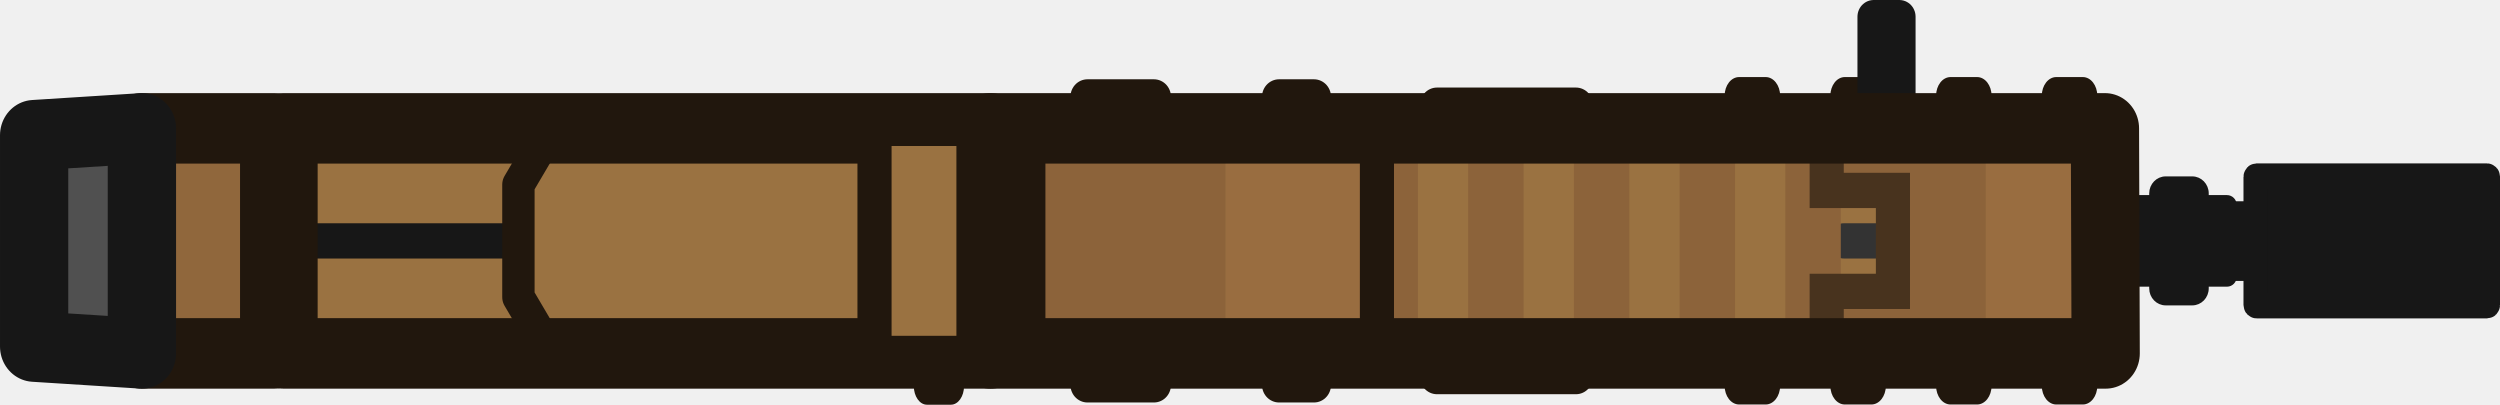
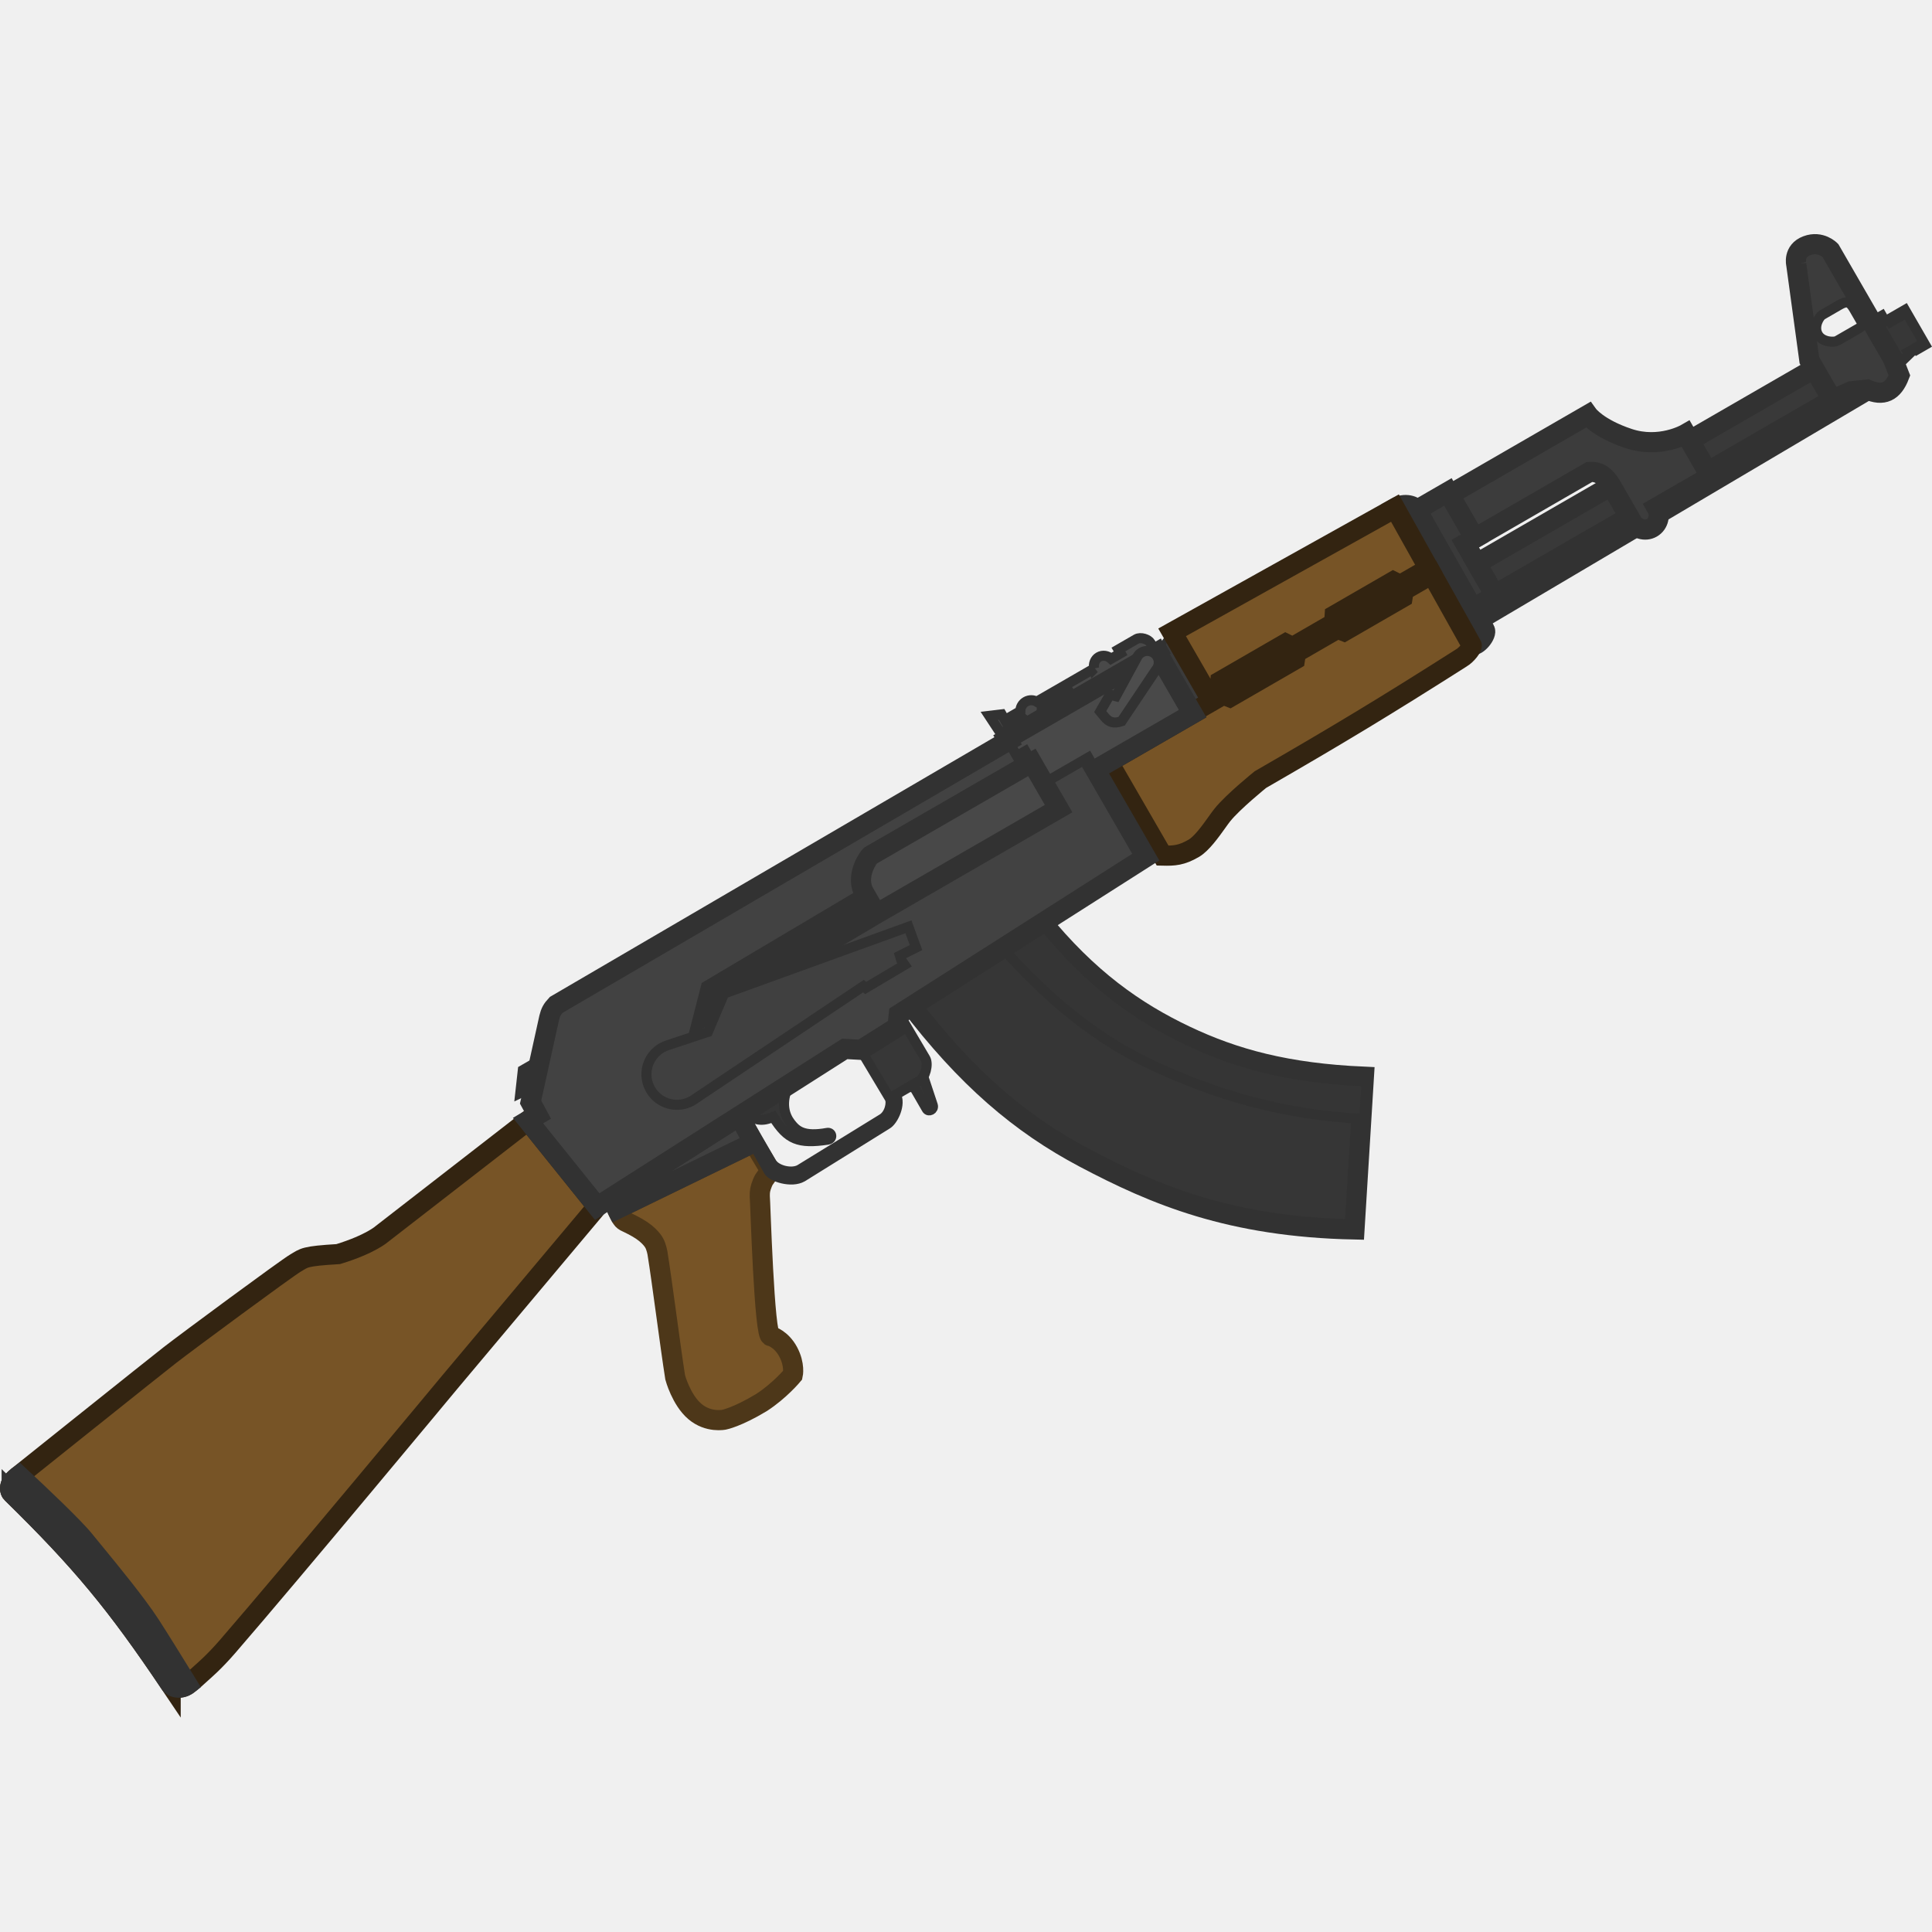
- <svg xmlns="http://www.w3.org/2000/svg" width="108.115" height="17.501" viewBox="0 0 28.605 4.63" version="1.1" id="svg1606">
-   <defs id="defs1603">
-     </defs>
-   <g id="layer1" transform="translate(-34.79943,-134.4207)">
-     <g style="fill:none;stroke-width:0.611" id="g1" transform="matrix(0.07577435,0,0,0.07826669,30.93022,134.2989)">
-       <g id="g99827" style="opacity:1;stroke-width:0.611" transform="translate(4.008088,99.40097)">
-         <g id="g41548" style="stroke-width:0.611">
-           <rect style="fill:#48351e;fill-opacity:1;stroke:#48351e;stroke-width:4.888;stroke-linecap:round;stroke-linejoin:round;stroke-dasharray:none;stroke-opacity:1" id="rect16031-8" width="29.039" height="35.678" x="141.49" y="-80.47" rx="0" ry="0" />
-           <path id="rect6766-3-1" style="fill:#9a7241;fill-opacity:1;stroke:none;stroke-width:4.888;stroke-linecap:round;stroke-linejoin:round;stroke-dasharray:none;stroke-opacity:1" d="m 68.401,-79.081 h 128.224 v 32.899 H 68.401 Z" />
-           <path style="opacity:1;fill:#8c633a;fill-opacity:1;stroke:#171717;stroke-width:5.154;stroke-linecap:round;stroke-linejoin:round;stroke-dasharray:none;stroke-opacity:1" d="M 34.367,-62.631 H 67.11" id="path12165" transform="translate(56.01603)" />
-           <path id="rect6766-3-6-1" style="fill:#90673c;fill-opacity:1;stroke:#21170d;stroke-width:10.307;stroke-linecap:round;stroke-linejoin:round;stroke-dasharray:none;stroke-opacity:1" d="m 88.453,-46.182 h -20.018 v -32.899 h 20.018 z" />
-           <path id="rect6766-3-77" style="fill:#9a7241;fill-opacity:1;stroke:#21170d;stroke-width:4.888;stroke-linecap:round;stroke-linejoin:round;stroke-dasharray:none;stroke-opacity:1" d="m 130.335,-79.081 h 48.772 v 32.899 h -48.772 l -5,-8.225 v -16.45 z" />
-           <path d="m 190.647,-47.094 h -3.628 c -1.093,0 -1.979,1.219 -1.979,2.723 v 2.966 c 0,1.504 0.886,2.723 1.979,2.723 h 3.628 c 1.092,0 1.978,-1.219 1.978,-2.723 v -2.966 c 0,-1.504 -0.886,-2.723 -1.978,-2.723 z" fill="#48351e" id="path81717-1-4-4" style="fill:#21170d;fill-opacity:1;stroke-width:5.456;stroke-dasharray:none" />
-           <path id="rect6766" style="opacity:1;fill:#494949;fill-opacity:0.953;stroke:#171717;stroke-width:10.307;stroke-linecap:round;stroke-linejoin:round;stroke-dasharray:none;stroke-opacity:1" d="m 52.208,-78.081 16.279,-1 v 32.899 l -16.279,-1 z" />
-         </g>
-         <path id="rect6766-3" style="fill:none;fill-opacity:1;stroke:#21170d;stroke-width:10.307;stroke-linecap:round;stroke-linejoin:round;stroke-dasharray:none;stroke-opacity:1" d="M 89.866,-79.081 H 196.625 v 32.899 H 89.866 Z" />
-         <path id="rect6766-3-6" style="fill:#9a7241;fill-opacity:1;stroke:#21170d;stroke-width:5.154;stroke-linecap:round;stroke-linejoin:round;stroke-dasharray:none;stroke-opacity:1" d="m 179.107,-79.081 h 17.518 v 32.899 h -17.518 z" />
-         <g id="g41655" style="stroke-width:0.611">
-           <rect style="fill:#645e62;fill-opacity:1;stroke:#21170d;stroke-width:5.154;stroke-linecap:round;stroke-linejoin:round;stroke-dasharray:none;stroke-opacity:1" id="rect16031-7-7" width="20.987" height="39.678" x="264.038" y="42.793" rx="0" ry="0" transform="scale(1,-1)" />
-           <rect style="fill:none;fill-opacity:1;stroke:#21170d;stroke-width:5.154;stroke-linecap:round;stroke-linejoin:round;stroke-dasharray:none;stroke-opacity:1" id="rect16031-7-7-5" width="10.033" height="42.095" x="-221.297" y="41.584" rx="0" ry="0" transform="scale(-1)" />
-           <rect style="fill:#645e62;fill-opacity:1;stroke:#21170d;stroke-width:5.154;stroke-linecap:round;stroke-linejoin:round;stroke-dasharray:none;stroke-opacity:1" id="rect16031-7-7-5-6" width="5.272" height="42.095" x="-245.464" y="41.584" rx="0" ry="0" transform="scale(-1)" />
-           <rect style="opacity:1;fill:#48351e;fill-opacity:1;stroke:#48351e;stroke-width:4.888;stroke-linecap:round;stroke-linejoin:round;stroke-dasharray:none;stroke-opacity:1" id="rect16031" width="59.026" height="35.678" x="306.915" y="-80.47" />
-           <rect style="fill:#645e62;fill-opacity:1;stroke:#48351e;stroke-width:2.444;stroke-linecap:round;stroke-linejoin:round;stroke-dasharray:none;stroke-opacity:1" id="rect16031-7" width="19.581" height="12.17" x="287.298" y="-54.963" rx="0" ry="0" />
-           <path id="rect6766-3-7-5" style="fill:#9a7241;fill-opacity:1;stroke:none;stroke-width:4.888;stroke-linecap:round;stroke-linejoin:round;stroke-dasharray:none;stroke-opacity:1" d="M 363.411,-79.081 H 196.625 v 32.899 h 166.786 z" />
-           <g id="g41553" style="stroke-width:0.611">
-             <path d="m 418.916,-69.576 -25.868,0.013 -2.935,1.753 h -26.354 v 10.421 h 26.354 l 2.935,1.701 h 25.868 z" fill="#333333" stroke="#333333" stroke-width="1.157" stroke-linecap="round" stroke-linejoin="round" id="path81627-5" style="fill:#171717;fill-opacity:1;stroke:#171717;stroke-width:1.222;stroke-dasharray:none;stroke-opacity:1" />
-             <rect style="fill:#171717;fill-opacity:1;stroke:#171717;stroke-width:1.151;stroke-linecap:round;stroke-linejoin:round;stroke-dasharray:none;stroke-opacity:1" id="rect87918-3" width="19.964" height="12.239" x="364.268" y="-68.751" ry="0.9" rx="0.9" />
-             <path d="m 378.084,-71.756 h -4.007 c -1.206,0 -2.185,0.978 -2.185,2.185 v 13.879 c 0,1.207 0.979,2.185 2.185,2.185 h 4.007 c 1.207,0 2.186,-0.978 2.186,-2.185 v -13.879 c 0,-1.207 -0.979,-2.185 -2.186,-2.185 z" fill="#2F2D2B" id="path81631-5" style="fill:#171717;fill-opacity:1;stroke:#171717;stroke-width:0.611;stroke-opacity:1" />
-           </g>
-           <path d="m 227.048,-79.338 h -4.007 c -1.207,0 -2.185,1.219 -2.185,2.723 v 1.645 26.321 c 0,1.504 0.978,2.723 2.185,2.723 h 4.007 c 1.207,0 2.185,-1.219 2.185,-2.723 v -27.966 c 0,-1.504 -0.978,-2.723 -2.185,-2.723 z" fill="#2f2d2b" id="path81711-2" style="fill:#8c633a;fill-opacity:1;stroke-width:5.456;stroke-dasharray:none" />
-           <g id="g87499-0-0" transform="translate(12.892,-209.3728)" style="stroke-width:0.611">
-             <g id="g87540-7-4" transform="translate(0,8.219315)" style="stroke-width:0.611">
-               <path d="m 300.778,154.028 h -4.007 c -1.207,0 -2.186,1.219 -2.186,2.723 v 2.966 c 0,1.504 0.979,2.723 2.186,2.723 h 4.007 c 1.206,0 2.185,-1.219 2.185,-2.723 v -2.966 c 0,-1.504 -0.979,-2.723 -2.185,-2.723 z" fill="#48351e" id="path81717-1-4-2" style="fill:#21170d;fill-opacity:1;stroke-width:5.456;stroke-dasharray:none" />
-               <path d="m 316.741,154.028 h -4.007 c -1.206,0 -2.185,1.219 -2.185,2.723 v 2.966 c 0,1.504 0.979,2.723 2.185,2.723 h 4.007 c 1.207,0 2.186,-1.219 2.186,-2.723 v -2.966 c 0,-1.504 -0.979,-2.723 -2.186,-2.723 z" fill="#48351e" id="path81719-3-3-7" style="fill:#21170d;fill-opacity:1;stroke-width:5.456;stroke-dasharray:none" />
-               <path d="m 332.705,154.028 h -4.007 c -1.207,0 -2.185,1.219 -2.185,2.723 v 2.966 c 0,1.504 0.978,2.723 2.185,2.723 h 4.007 c 1.207,0 2.185,-1.219 2.185,-2.723 v -2.966 c 0,-1.504 -0.978,-2.723 -2.185,-2.723 z" fill="#48351e" id="path81721-7-1-2" style="fill:#21170d;fill-opacity:1;stroke-width:5.456;stroke-dasharray:none" />
-               <path d="m 348.669,154.028 h -4.007 c -1.207,0 -2.185,1.219 -2.185,2.723 v 2.966 c 0,1.504 0.978,2.723 2.185,2.723 h 4.007 c 1.207,0 2.185,-1.219 2.185,-2.723 v -2.966 c 0,-1.504 -0.978,-2.723 -2.185,-2.723 z" fill="#48351e" id="path81723-4-4-2" style="fill:#21170d;fill-opacity:1;stroke-width:5.456;stroke-dasharray:none" />
-             </g>
-           </g>
-           <path d="m 243.011,-79.338 h -4.007 c -1.206,0 -2.185,1.219 -2.185,2.723 v 27.966 c 0,1.504 0.979,2.723 2.185,2.723 h 4.007 c 1.207,0 2.186,-1.219 2.186,-2.723 v -27.966 c 0,-1.504 -0.979,-2.723 -2.186,-2.723 z" fill="#2f2d2b" id="path81713-0" style="fill:#8c633a;fill-opacity:1;stroke-width:5.456;stroke-dasharray:none" />
-           <g id="g41566" style="stroke-width:0.611">
-             <g id="g87499-0" transform="translate(12.892,-248.8288)" style="stroke-width:0.611">
-               <g id="g87540-7" transform="translate(0,8.219315)" style="stroke-width:0.611">
-                 <path d="m 300.778,154.028 h -4.007 c -1.207,0 -2.186,1.219 -2.186,2.723 v 2.966 c 0,1.504 0.979,2.723 2.186,2.723 h 4.007 c 1.206,0 2.185,-1.219 2.185,-2.723 v -2.966 c 0,-1.504 -0.979,-2.723 -2.185,-2.723 z" fill="#48351e" id="path81717-1-4" style="fill:#21170d;fill-opacity:1;stroke-width:5.456;stroke-dasharray:none" />
-                 <path d="m 316.741,154.028 h -4.007 c -1.206,0 -2.185,1.219 -2.185,2.723 v 2.966 c 0,1.504 0.979,2.723 2.185,2.723 h 4.007 c 1.207,0 2.186,-1.219 2.186,-2.723 v -2.966 c 0,-1.504 -0.979,-2.723 -2.186,-2.723 z" fill="#48351e" id="path81719-3-3" style="fill:#21170d;fill-opacity:1;stroke-width:5.456;stroke-dasharray:none" />
-                 <path d="m 332.705,154.028 h -4.007 c -1.207,0 -2.185,1.219 -2.185,2.723 v 2.966 c 0,1.504 0.978,2.723 2.185,2.723 h 4.007 c 1.207,0 2.185,-1.219 2.185,-2.723 v -2.966 c 0,-1.504 -0.978,-2.723 -2.185,-2.723 z" fill="#48351e" id="path81721-7-1" style="fill:#21170d;fill-opacity:1;stroke-width:5.456;stroke-dasharray:none" />
-                 <path d="m 348.669,154.028 h -4.007 c -1.207,0 -2.185,1.219 -2.185,2.723 v 2.966 c 0,1.504 0.978,2.723 2.185,2.723 h 4.007 c 1.207,0 2.185,-1.219 2.185,-2.723 v -2.966 c 0,-1.504 -0.978,-2.723 -2.185,-2.723 z" fill="#48351e" id="path81723-4-4" style="fill:#21170d;fill-opacity:1;stroke-width:5.456;stroke-dasharray:none" />
-               </g>
-             </g>
-           </g>
-           <path style="fill:#8c633a;fill-opacity:1;stroke:#333333;stroke-width:5.154;stroke-linecap:round;stroke-linejoin:round;stroke-dasharray:none;stroke-opacity:1" d="m 531.754,-62.631 h 16.754" id="path12165-3" transform="translate(-206.2557)" />
-           <g id="g41587" style="stroke-width:0.611">
-             <path d="m 258.975,-79.338 h -4.007 c -1.207,0 -2.185,1.219 -2.185,2.723 v 27.966 c 0,1.504 0.978,2.723 2.185,2.723 h 4.007 c 1.207,0 2.185,-1.219 2.185,-2.723 v -27.966 c 0,-1.504 -0.978,-2.723 -2.185,-2.723 z" fill="#2f2d2b" id="path81715-6" style="fill:#8c633a;fill-opacity:1;stroke-width:5.456;stroke-dasharray:none" />
-             <path d="m 306.867,-79.338 h -4.007 c -1.207,0 -2.186,1.219 -2.186,2.723 v 27.966 c 0,1.504 0.979,2.723 2.186,2.723 h 4.007 c 1.206,0 2.185,-1.219 2.185,-2.723 v -27.966 c 0,-1.504 -0.979,-2.723 -2.185,-2.723 z" fill="#48351e" id="path81735-3" style="fill:#8c633a;fill-opacity:1;stroke-width:5.456;stroke-dasharray:none" />
-             <path d="m 322.83,-79.338 h -4.007 c -1.206,0 -2.185,1.219 -2.185,2.723 v 27.966 c 0,1.504 0.979,2.723 2.185,2.723 h 4.007 c 1.207,0 2.186,-1.219 2.186,-2.723 v -27.966 c 0,-1.504 -0.979,-2.723 -2.186,-2.723 z" fill="#48351e" id="path81737-7" style="fill:#8c633a;fill-opacity:1;stroke-width:5.456;stroke-dasharray:none" />
-             <path d="m 338.794,-79.338 h -4.007 c -1.207,0 -2.185,1.219 -2.185,2.723 v 27.966 c 0,1.504 0.978,2.723 2.185,2.723 h 4.007 c 1.207,0 2.185,-1.219 2.185,-2.723 v -27.966 c 0,-1.504 -0.978,-2.723 -2.185,-2.723 z" fill="#48351e" id="path81739-4" style="fill:#8c633a;fill-opacity:1;stroke-width:5.456;stroke-dasharray:none" />
-             <path d="m 354.758,-79.338 h -4.007 c -1.207,0 -2.185,1.219 -2.185,2.723 v 27.966 c 0,1.504 0.978,2.723 2.185,2.723 h 4.007 c 1.207,0 2.185,-1.219 2.185,-2.723 v -27.966 c 0,-1.504 -0.978,-2.723 -2.185,-2.723 z" fill="#48351e" id="path81741-5" style="fill:#8c633a;fill-opacity:1;stroke-width:5.456;stroke-dasharray:none" />
-             <path d="m 274.939,-79.338 h -4.007 c -1.207,0 -2.185,1.219 -2.185,2.723 v 27.966 c 0,1.504 0.978,2.723 2.185,2.723 h 4.007 c 1.207,0 2.185,-1.219 2.185,-2.723 v -27.966 c 0,-1.504 -0.978,-2.723 -2.185,-2.723 z" fill="#48351e" id="path81747-4" style="fill:#8c633a;fill-opacity:1;stroke-width:5.456;stroke-dasharray:none" />
-             <path d="m 290.903,-79.338 h -4.007 c -1.207,0 -2.185,1.219 -2.185,2.723 v 27.966 c 0,1.504 0.978,2.723 2.185,2.723 h 4.007 c 1.207,0 2.185,-1.219 2.185,-2.723 v -27.966 c 0,-1.504 -0.978,-2.723 -2.185,-2.723 z" fill="#48351e" id="path81749-7" style="fill:#8c633a;fill-opacity:1;stroke-width:5.456;stroke-dasharray:none" />
-           </g>
-           <path id="rect6766-3-6-0" style="fill:none;fill-opacity:1;stroke:#171717;stroke-width:4.888;stroke-linecap:round;stroke-linejoin:round;stroke-dasharray:none;stroke-opacity:1" d="m 329.976,-95.401 h 3.888 v 14.931 h -3.888 z" />
-           <path id="rect6766-3-6-7-3" style="fill:#8c633a;fill-opacity:1;stroke:none;stroke-width:4.888;stroke-linecap:round;stroke-linejoin:miter;stroke-dasharray:none;stroke-opacity:1" d="m 202.336,-80.149 h 29.803 v 35.035 h -29.803 z" />
-           <path id="rect6766-3-6-7-3-6" style="fill:#996d40;fill-opacity:1;stroke:none;stroke-width:4.888;stroke-linecap:round;stroke-linejoin:miter;stroke-dasharray:none;stroke-opacity:1" d="m 255.815,-80.149 h -23.676 v 35.035 h 23.676 z" />
-           <path id="rect6766-3-6-7" style="fill:none;fill-opacity:1;stroke:#21170d;stroke-width:5.154;stroke-linecap:round;stroke-linejoin:miter;stroke-dasharray:none;stroke-opacity:1" d="m 202.336,-80.47 h 52.636 v 35.678 h -52.636 z" />
-           <path id="rect6766-3-6-7-3-6-4" style="fill:#996d40;fill-opacity:1;stroke:none;stroke-width:4.888;stroke-linecap:round;stroke-linejoin:miter;stroke-dasharray:none;stroke-opacity:1" d="m 363.461,-80.149 h -22.389 v 35.035 h 22.389 z" />
-           <path id="rect6766-3-6-7-3-2" style="fill:#8c633a;fill-opacity:1;stroke:none;stroke-width:4.888;stroke-linecap:round;stroke-linejoin:miter;stroke-dasharray:none;stroke-opacity:1" d="m 322.1,-80.149 h 24.803 v 35.035 h -24.803 v -10.131 h 10.528 v -15.07 h -10.528 z" />
-           <path id="rect6766-3-6-7-8" style="fill:none;fill-opacity:1;stroke:#48331e;stroke-width:5.154;stroke-linecap:round;stroke-linejoin:miter;stroke-dasharray:none;stroke-opacity:1" d="m 312.889,-80.149 h 50.83 v 35.035 h -50.83 v 0 h 10 v -10.138 h 10 v -14.759 h -10 V -80.149 Z" />
-           <path id="rect6766-3-7" style="fill:none;fill-opacity:1;stroke:#21170d;stroke-width:10.307;stroke-linecap:round;stroke-linejoin:round;stroke-dasharray:none;stroke-opacity:1" d="M 364.902,-79.081 H 196.625 v 32.899 h 168.387 z" />
-         </g>
-         <rect style="fill:#171717;fill-opacity:1;fill-rule:evenodd;stroke:#171717;stroke-width:3.666;stroke-linecap:round;stroke-linejoin:round;stroke-opacity:1" id="rect1" width="35.076" height="18.989" x="387.655" y="-72.126" ry="0.132" />
-       </g>
-     </g>
+ <svg xmlns="http://www.w3.org/2000/svg" width="110" height="110" viewBox="0 0 110 110" fill="none" version="1.1" id="svg77">
+   <g clip-path="url(#clip0_619_1191)" id="g70" transform="matrix(1.003732,0,0,1.003732,-0.3525761,4.427989)">
+     <path d="m 35.553,64.587 c -0.093,-0.161 -0.205,-0.417 -0.205,-0.417 l 7.746,-3.771 c 0,0 0.767,1.276 0.829,1.383 0.062,0.107 0.076,0.184 0.015,0.32 -0.146,0.329 -0.206,0.262 -0.339,0.588 -0.133,0.327 -0.151,0.48 -0.15,0.729 0.028,0.234 0.255,8.172 0.63,7.956 0,0 0.589,0.16 0.982,0.897 0.393,0.737 0.259,1.314 0.259,1.314 0,0 -0.736,0.889 -1.776,1.561 -1.377,0.831 -2.117,0.972 -2.117,0.972 0,0 -0.889,0.192 -1.663,-0.468 -0.774,-0.66 -1.113,-1.928 -1.113,-1.928 -0.289,-1.831 -0.746,-5.47 -1.006,-7.06 0,0 -0.063,-0.356 -0.187,-0.571 0,0 -0.225,-0.452 -0.967,-0.87 -0.741,-0.418 -0.738,-0.288 -0.939,-0.636 z" fill="#775426" id="path2" />
+     <path d="m 35.348,64.17 c 0,0 0.112,0.257 0.205,0.417 m -0.205,-0.417 0.205,0.417 m -0.205,-0.417 7.746,-3.771 c 0,0 0.767,1.276 0.829,1.383 0.062,0.107 0.076,0.184 0.015,0.32 -0.146,0.329 -0.206,0.262 -0.339,0.588 -0.133,0.327 -0.151,0.48 -0.15,0.729 0.028,0.234 0.255,8.172 0.63,7.956 0,0 0.589,0.16 0.982,0.897 0.393,0.737 0.259,1.314 0.259,1.314 0,0 -0.736,0.889 -1.776,1.561 -1.377,0.831 -2.117,0.972 -2.117,0.972 0,0 -0.889,0.192 -1.663,-0.468 -0.774,-0.66 -1.113,-1.928 -1.113,-1.928 -0.289,-1.831 -0.746,-5.47 -1.006,-7.06 0,0 -0.063,-0.356 -0.187,-0.571 0,0 -0.225,-0.452 -0.967,-0.87 -0.741,-0.418 -0.738,-0.288 -0.939,-0.636" stroke="#4d3719" stroke-width="1.143" stroke-miterlimit="3.994" id="path4" />
+     <path d="M 60.399,41.457 50.062,47.425 49.32,46.14 c -0.434,-0.999 0.352,-1.988 0.405,-2.019 l 9.158,-5.288 z" fill="#484848" id="path6" />
+     <path d="m 80.718,24.513 1.494,2.636 1.677,2.959 1.276,-0.737 -1.701,-2.946 0.536,-0.309 -1.515,-2.624 z" fill="#3a3a3a" stroke="#323232" stroke-width="1.143" stroke-miterlimit="3.994" id="path8" />
+     <path d="m 51.895,52.439 c 3.272,4.303 6.34,6.905 9.955,8.817 4.018,2.124 8.288,3.927 15.334,4.072 l 0.533,-8.663 c -4.362,-0.195 -7.331,-1 -10.128,-2.329 -2.837,-1.348 -5.519,-3.213 -8.277,-6.622 z" fill="#363636" stroke="#323232" stroke-width="1.143" stroke-miterlimit="3.994" id="path10" />
+     <path d="M 77.739,59.059 C 72.936,58.823 69.22,57.623 65.833,56.066 62.685,54.618 59.954,52.427 57.229,49.378 l 2.219,-1.413 c 2.763,3.422 5.45,5.292 8.294,6.643 2.797,1.329 5.766,2.134 10.128,2.329 z" fill="#353535" stroke="#323232" stroke-width="0.571" stroke-miterlimit="3.994" id="path12" />
+     <path d="m 42.594,58.7 2.512,-1.6 c -0.511,1.058 -0.236,1.78 0.091,2.203 0.329,0.424 0.724,0.796 2.081,0.548 0.258,-0.047 0.339,0.34 0.009,0.387 -1.619,0.234 -2.252,0.019 -3.07,-1.298 -0.649,0.281 -1.021,0.21 -1.623,-0.24 z" fill="#363636" stroke="#323232" stroke-width="0.571" stroke-miterlimit="3.994" id="path14" />
+     <path d="m 48.902,54.683 2.453,-1.562 1.489,2.519 c 0.186,0.321 -0.018,1.082 -0.34,1.267 l -1.339,0.773 c 0.309,0.536 -0.147,1.477 -0.495,1.678 l -4.808,2.99 c -0.616,0.356 -1.718,-0.008 -1.904,-0.329 l -1.742,-3.077 0.287,-0.183 1.59,2.754 c 0.278,0.482 1.177,0.677 1.632,0.415 l 4.663,-2.87 c 0.428,-0.247 0.567,-0.934 0.428,-1.175 z" fill="#373737" stroke="#323232" stroke-width="0.571" stroke-miterlimit="3.994" id="path16" />
+     <path d="M 10.031,91.14 C 6.939,86.537 4.973,84.155 1.012,80.279 c 0,0 -0.162,-0.157 -0.056,-0.468 0.084,-0.247 0.454,-0.512 0.454,-0.512 0,0 7.693,-6.156 8.58,-6.846 0.911,-0.71 6.617,-4.927 7.126,-5.221 0.509,-0.294 0.455,-0.388 2.422,-0.506 1.85,-0.568 2.48,-1.146 2.48,-1.146 l 8.287,-6.427 3.922,4.877 -8.378,9.979 c 0,0 -8.969,10.798 -12.594,14.983 -0.783,0.904 -1.353,1.376 -1.489,1.502 -0.604,0.563 -0.791,0.671 -0.791,0.671 0,0 -0.226,0.166 -0.517,0.156 -0.291,-0.01 -0.427,-0.182 -0.427,-0.182 z" fill="#775426" stroke="#332411" stroke-width="1.143" stroke-miterlimit="3.994" id="path18" />
+     <path d="m 1.014,80.279 c 3.961,3.876 5.927,6.258 9.019,10.86 0,0 0.135,0.172 0.427,0.182 0.31,0.011 0.532,-0.165 0.532,-0.165 C 10.155,89.799 9.282,88.395 8.86,87.746 8.076,86.543 6.623,84.773 5.654,83.592 5.452,83.346 5.271,83.126 5.122,82.942 4.503,82.179 2.517,80.303 1.426,79.288 c 0,0 -0.384,0.277 -0.468,0.524 -0.106,0.311 0.056,0.468 0.056,0.468 z" fill="#3c3c3c" stroke="#323232" stroke-width="1.143" stroke-miterlimit="3.994" id="path20" />
+     <path d="m 30.974,55.733 -0.326,1.477 -0.783,0.377 0.144,-1.297 z" fill="#404040" stroke="#323232" stroke-width="0.571" stroke-miterlimit="3.994" id="path22" />
+     <path d="m 62.486,39.254 0.75,-0.433 3.061,5.302 -0.966,0.058 z" fill="#3b3b3b" stroke="#323232" stroke-width="0.571" stroke-miterlimit="3.994" id="path24" />
+     <path d="m 66.961,31.67 c -0.334,-0.021 -0.727,0.348 -0.573,0.616 l 0.185,0.321 -0.428,0.247 1.701,2.946 1.125,-0.649 z" fill="#3b3b3b" id="path26" />
+     <path d="m 66.39,32.286 0.124,-0.071 z m 0.573,-0.616 0.124,-0.071 -0.038,-0.066 -0.076,-0.005 z m -0.386,0.939 0.071,0.124 0.124,-0.071 -0.071,-0.124 z m -0.426,0.246 -0.071,-0.124 -0.124,0.071 0.071,0.124 z m 1.701,2.946 -0.124,0.071 0.071,0.124 0.124,-0.071 z m 0.428,-0.247 0.071,0.124 0.124,-0.071 -0.071,-0.124 z m -9e-4,-0.001 -0.071,-0.124 -0.124,0.071 0.071,0.124 z m 0.694,-0.401 0.071,0.124 0.124,-0.071 -0.071,-0.124 z M 66.514,32.215 c -0.029,-0.051 -0.022,-0.14 0.082,-0.245 0.099,-0.101 0.242,-0.164 0.358,-0.157 l 0.018,-0.285 c -0.218,-0.014 -0.438,0.097 -0.581,0.242 -0.138,0.141 -0.25,0.371 -0.125,0.588 z m 0.186,0.323 -0.186,-0.323 -0.247,0.143 0.186,0.323 z m -0.478,0.441 0.426,-0.246 -0.143,-0.247 -0.426,0.246 z m 1.753,2.751 -1.701,-2.946 -0.247,0.143 1.701,2.946 z m 0.233,-0.3 -0.428,0.247 0.143,0.247 0.428,-0.247 z m -0.053,0.194 9e-4,0.001 0.247,-0.143 -8e-4,-0.002 z m 0.746,-0.596 -0.694,0.401 0.143,0.247 0.694,-0.401 z m -2.062,-3.286 2.01,3.481 0.247,-0.143 -2.01,-3.481 z" fill="#323232" id="path28" />
+     <path fill-rule="evenodd" clip-rule="evenodd" d="m 40.652,51.715 8.856,-5.256 0.557,0.964 -9.805,5.821 z" fill="#202020" id="path30" />
+     <path d="m 35.02,63.526 7.265,-4.628 0.807,1.501 -7.745,3.771 z" fill="#404040" stroke="#323232" stroke-width="1.143" stroke-miterlimit="3.994" id="path32" />
+     <rect x="53.201" y="48.163" width="11.874" height="2.347" rx="0.429" transform="rotate(-32.6,53.2012,48.1631)" fill="#363636" stroke="#323232" stroke-width="0.286" stroke-miterlimit="3.994" id="rect34" />
+     <path d="m 51.964,57.218 0.272,0.093 0.68,1.178 c 0.108,0.187 0.418,0.044 0.348,-0.201 l -0.539,-1.626 c -0.063,0.109 -0.139,0.196 -0.223,0.245 z" fill="#353535" stroke="#323232" stroke-width="0.571" stroke-miterlimit="3.994" id="path36" />
+     <path d="m 84.576,31.319 c 0.139,0.241 -0.414,0.953 -0.752,0.863 l -4.346,-7.774 c 0.589,-0.34 1.116,-0.108 1.239,0.106 z" fill="#3b3b3b" stroke="#323232" stroke-width="1.143" stroke-miterlimit="3.994" id="path38" />
+     <path d="m 103.262,16.496 -19.147,11.055 1.02,1.767 19.366,-11.181 -0.374,-0.141 z" fill="#393939" stroke="#323232" stroke-width="1.143" stroke-miterlimit="3.994" id="path40" />
+     <path d="m 107.898,16.394 0.744,-0.719 -0.062,-0.107 0.482,-0.278 0.062,0.107 0.428,-0.247 -1.144,-1.982 -0.428,0.247 0.092,0.161 -0.482,0.278 -0.092,-0.161 -0.215,0.124 -0.185,-0.321 -0.589,0.34 1.206,2.089 z" fill="#373737" stroke="#323232" stroke-width="0.571" id="path42" />
+     <path d="M 84.392,30.992 106.66,17.823 c -0.122,-0.03 -0.251,-0.075 -0.389,-0.136 l -0.436,0.046 -21.688,12.826 z" fill="#383838" stroke="#323232" stroke-width="0.571" stroke-miterlimit="3.994" id="path44" />
+     <path d="m 82.582,23.653 1.422,2.464 6.507,-3.757 c 0.51,-0.044 0.914,0.222 1.238,0.784 l 1.175,2.035 c 0.239,0.414 0.745,0.57 1.129,0.348 0.385,-0.222 0.502,-0.738 0.263,-1.152 l 3.053,-1.763 -1.391,-2.41 c 0,0 -1.473,0.85 -3.24,0.264 -1.767,-0.587 -2.311,-1.344 -2.311,-1.344 z" fill="#3c3c3c" stroke="#323232" stroke-width="1.143" stroke-miterlimit="3.994" id="path46" />
+     <path fill-rule="evenodd" clip-rule="evenodd" d="m 102.243,10.586 0.741,5.428 1.144,1.982 0.411,0.155 0.823,-0.368 0.909,-0.096 c 0.911,0.403 1.466,0.125 1.822,-0.802 l -0.376,-0.961 -3.541,-6.132 c 0,0 -0.539,-0.563 -1.332,-0.266 -0.793,0.297 -0.601,1.061 -0.601,1.061 z m 2.324,4.335 1.232,-0.711 c 0.214,-0.124 0.221,-0.235 0.113,-0.422 l -0.386,-0.669 c -0.248,-0.428 -0.417,-0.474 -0.845,-0.226 l -0.964,0.557 c -0.161,0.093 -0.515,0.654 -0.244,1.123 0.255,0.442 0.934,0.443 1.094,0.35 z" fill="#3c3c3c" id="path48" />
+     <path d="m 40.258,53.245 9.806,-5.821 10.337,-5.968 -0.835,-1.446 2.517,-1.453 3.262,5.65 -14.008,8.923 -0.071,0.705 -2.069,1.302 -0.927,-0.052 -14.041,8.944 -3.922,-4.877 0.539,-0.32 -0.394,-0.728 1.056,-4.787 c 0.079,-0.318 0.163,-0.479 0.4,-0.731 l 25.631,-14.976 0.495,0.857 0.482,-0.278 0.371,0.643 -9.159,5.288 c -0.054,0.031 -0.839,1.02 -0.405,2.019 l 0.186,0.321 -8.856,5.256 z" fill="#424242" id="path50" />
+     <path d="m 66.838,31.457 12.641,-7.048 1.916,3.428 -1.613,0.931 -0.4,-0.198 -3.321,1.917 -0.029,0.445 -2.357,1.361 -0.4,-0.198 -3.696,2.134 -0.029,0.445 -0.643,0.371 z" fill="#775426" stroke="#332411" stroke-width="1.143" stroke-miterlimit="3.994" id="path52" />
+     <path fill-rule="evenodd" clip-rule="evenodd" d="m 102.243,10.586 0.741,5.428 1.144,1.982 0.411,0.155 0.823,-0.368 0.909,-0.096 c 0.911,0.403 1.466,0.125 1.822,-0.802 l -0.376,-0.961 -3.541,-6.132 c 0,0 -0.539,-0.563 -1.332,-0.266 -0.793,0.297 -0.601,1.061 -0.601,1.061 z" stroke="#323232" stroke-width="1.143" id="path54" />
+     <path fill-rule="evenodd" clip-rule="evenodd" d="m 104.565,14.921 1.232,-0.711 c 0.214,-0.124 0.221,-0.235 0.113,-0.422 l -0.387,-0.669 c -0.247,-0.428 -0.416,-0.474 -0.845,-0.226 l -0.964,0.557 c -0.16,0.093 -0.514,0.654 -0.244,1.123 0.255,0.442 0.934,0.443 1.095,0.35 z" stroke="#323232" stroke-width="0.571" id="path56" />
+     <path d="m 63.236,38.82 4.767,-2.752 -0.031,-0.054 1.767,-1.02 0.369,0.144 3.696,-2.134 0.06,-0.392 2.357,-1.361 0.369,0.144 3.321,-1.917 0.06,-0.392 1.607,-0.928 2.25,4.021 c 0.062,0.107 -0.285,0.557 -0.58,0.727 -4.397,2.795 -6.877,4.292 -11.403,6.905 0,0 -1.559,1.257 -2.16,2.01 -0.083,0.104 -0.186,0.248 -0.304,0.413 -0.366,0.512 -0.87,1.217 -1.319,1.476 -0.696,0.402 -1.101,0.427 -1.762,0.411 z" fill="#775426" stroke="#332411" stroke-width="1.143" stroke-miterlimit="3.994" id="path58" />
+     <path fill-rule="evenodd" clip-rule="evenodd" d="m 62.419,33.508 -3.261,1.883 c -0.185,-0.107 -0.42,-0.114 -0.619,1e-4 -0.198,0.114 -0.309,0.322 -0.309,0.536 l -0.875,0.505 -0.185,-0.321 -0.702,0.084 0.595,0.906 0.223,0.014 1.196,-0.691 c 0.157,0.116 0.364,0.152 0.554,0.092 l -0.034,0.108 -1.526,0.881 0.556,0.964 0.482,-0.278 1.051,1.821 2.517,-1.453 0.402,0.696 5.516,-3.185 -2.01,-3.481 -0.053,0.031 -0.325,-0.562 c -0.124,-0.214 -0.561,-0.354 -0.803,-0.215 l -1.018,0.588 0.124,0.214 -0.538,0.31 c -0.196,-0.178 -0.475,-0.226 -0.696,-0.098 -0.222,0.128 -0.32,0.393 -0.263,0.652 z m -2.954,2.469 1.837,-1.182 -1.839,1.062 c 0.004,0.04 0.005,0.081 0.002,0.12 z" fill="#494949" stroke="#323232" stroke-width="0.571" stroke-miterlimit="3.994" id="path60" />
+     <path fill-rule="evenodd" clip-rule="evenodd" d="m 65.99,32.588 -8.516,4.917 0.062,0.107 -25.631,14.976 c -0.237,0.251 -0.32,0.413 -0.4,0.731 l -1.056,4.787 0.394,0.728 -0.539,0.32 3.922,4.877 14.041,-8.944 0.927,0.052 2.069,-1.302 0.071,-0.705 L 65.344,44.208 62.483,39.254 68,36.069 Z m -25.733,20.658 9.805,-5.821 10.337,-5.968 -1.515,-2.624 -9.159,5.288 c -0.053,0.031 -0.839,1.02 -0.405,2.019 l 0.185,0.321 -8.856,5.256 z" stroke="#323232" stroke-width="1.143" stroke-miterlimit="3.994" id="path62" />
+     <path d="m 41.427,51.947 -0.922,2.175 -2.265,0.75 C 38.119,54.909 38,54.961 37.886,55.027 c -0.828,0.478 -1.112,1.537 -0.634,2.365 0.478,0.828 1.537,1.112 2.365,0.634 0.067,-0.039 0.132,-0.082 0.192,-0.128 l 9.518,-6.37 0.131,0.103 2.207,-1.31 -0.184,-0.261 -0.083,-0.263 0.915,-0.457 -0.431,-1.179 z" fill="#404040" id="path64" />
+     <path d="m 41.427,51.947 -0.922,2.175 -2.265,0.75 C 38.119,54.909 38,54.961 37.886,55.027 c -0.828,0.478 -1.112,1.537 -0.634,2.365 0.478,0.828 1.537,1.112 2.365,0.634 0.067,-0.039 0.132,-0.082 0.192,-0.128 l 9.522,-6.373 0.126,0.106 2.207,-1.31 -0.184,-0.261 -0.083,-0.263 0.915,-0.457 -0.431,-1.179 z" stroke="#323232" stroke-width="0.571" stroke-miterlimit="3.994" id="path66" />
+     <path d="m 65.926,33.583 c 0.174,-0.203 0.21,-0.502 0.069,-0.747 -0.179,-0.311 -0.577,-0.417 -0.887,-0.238 -0.108,0.062 -0.191,0.15 -0.246,0.252 l -1.212,2.232 -0.338,-0.091 -0.552,0.961 0.239,0.29 c 0.255,0.317 0.523,0.412 0.972,0.26 z" fill="#4d4d4d" stroke="#323232" stroke-width="0.571" stroke-miterlimit="3.994" id="path68" />
  </g>
+   <defs id="defs75">
+     <clipPath id="clip0_619_1191">
+       <rect width="110" height="110" fill="#ffffff" transform="translate(0.0859375)" id="rect72" x="0" y="0" />
+     </clipPath>
+   </defs>
</svg>
